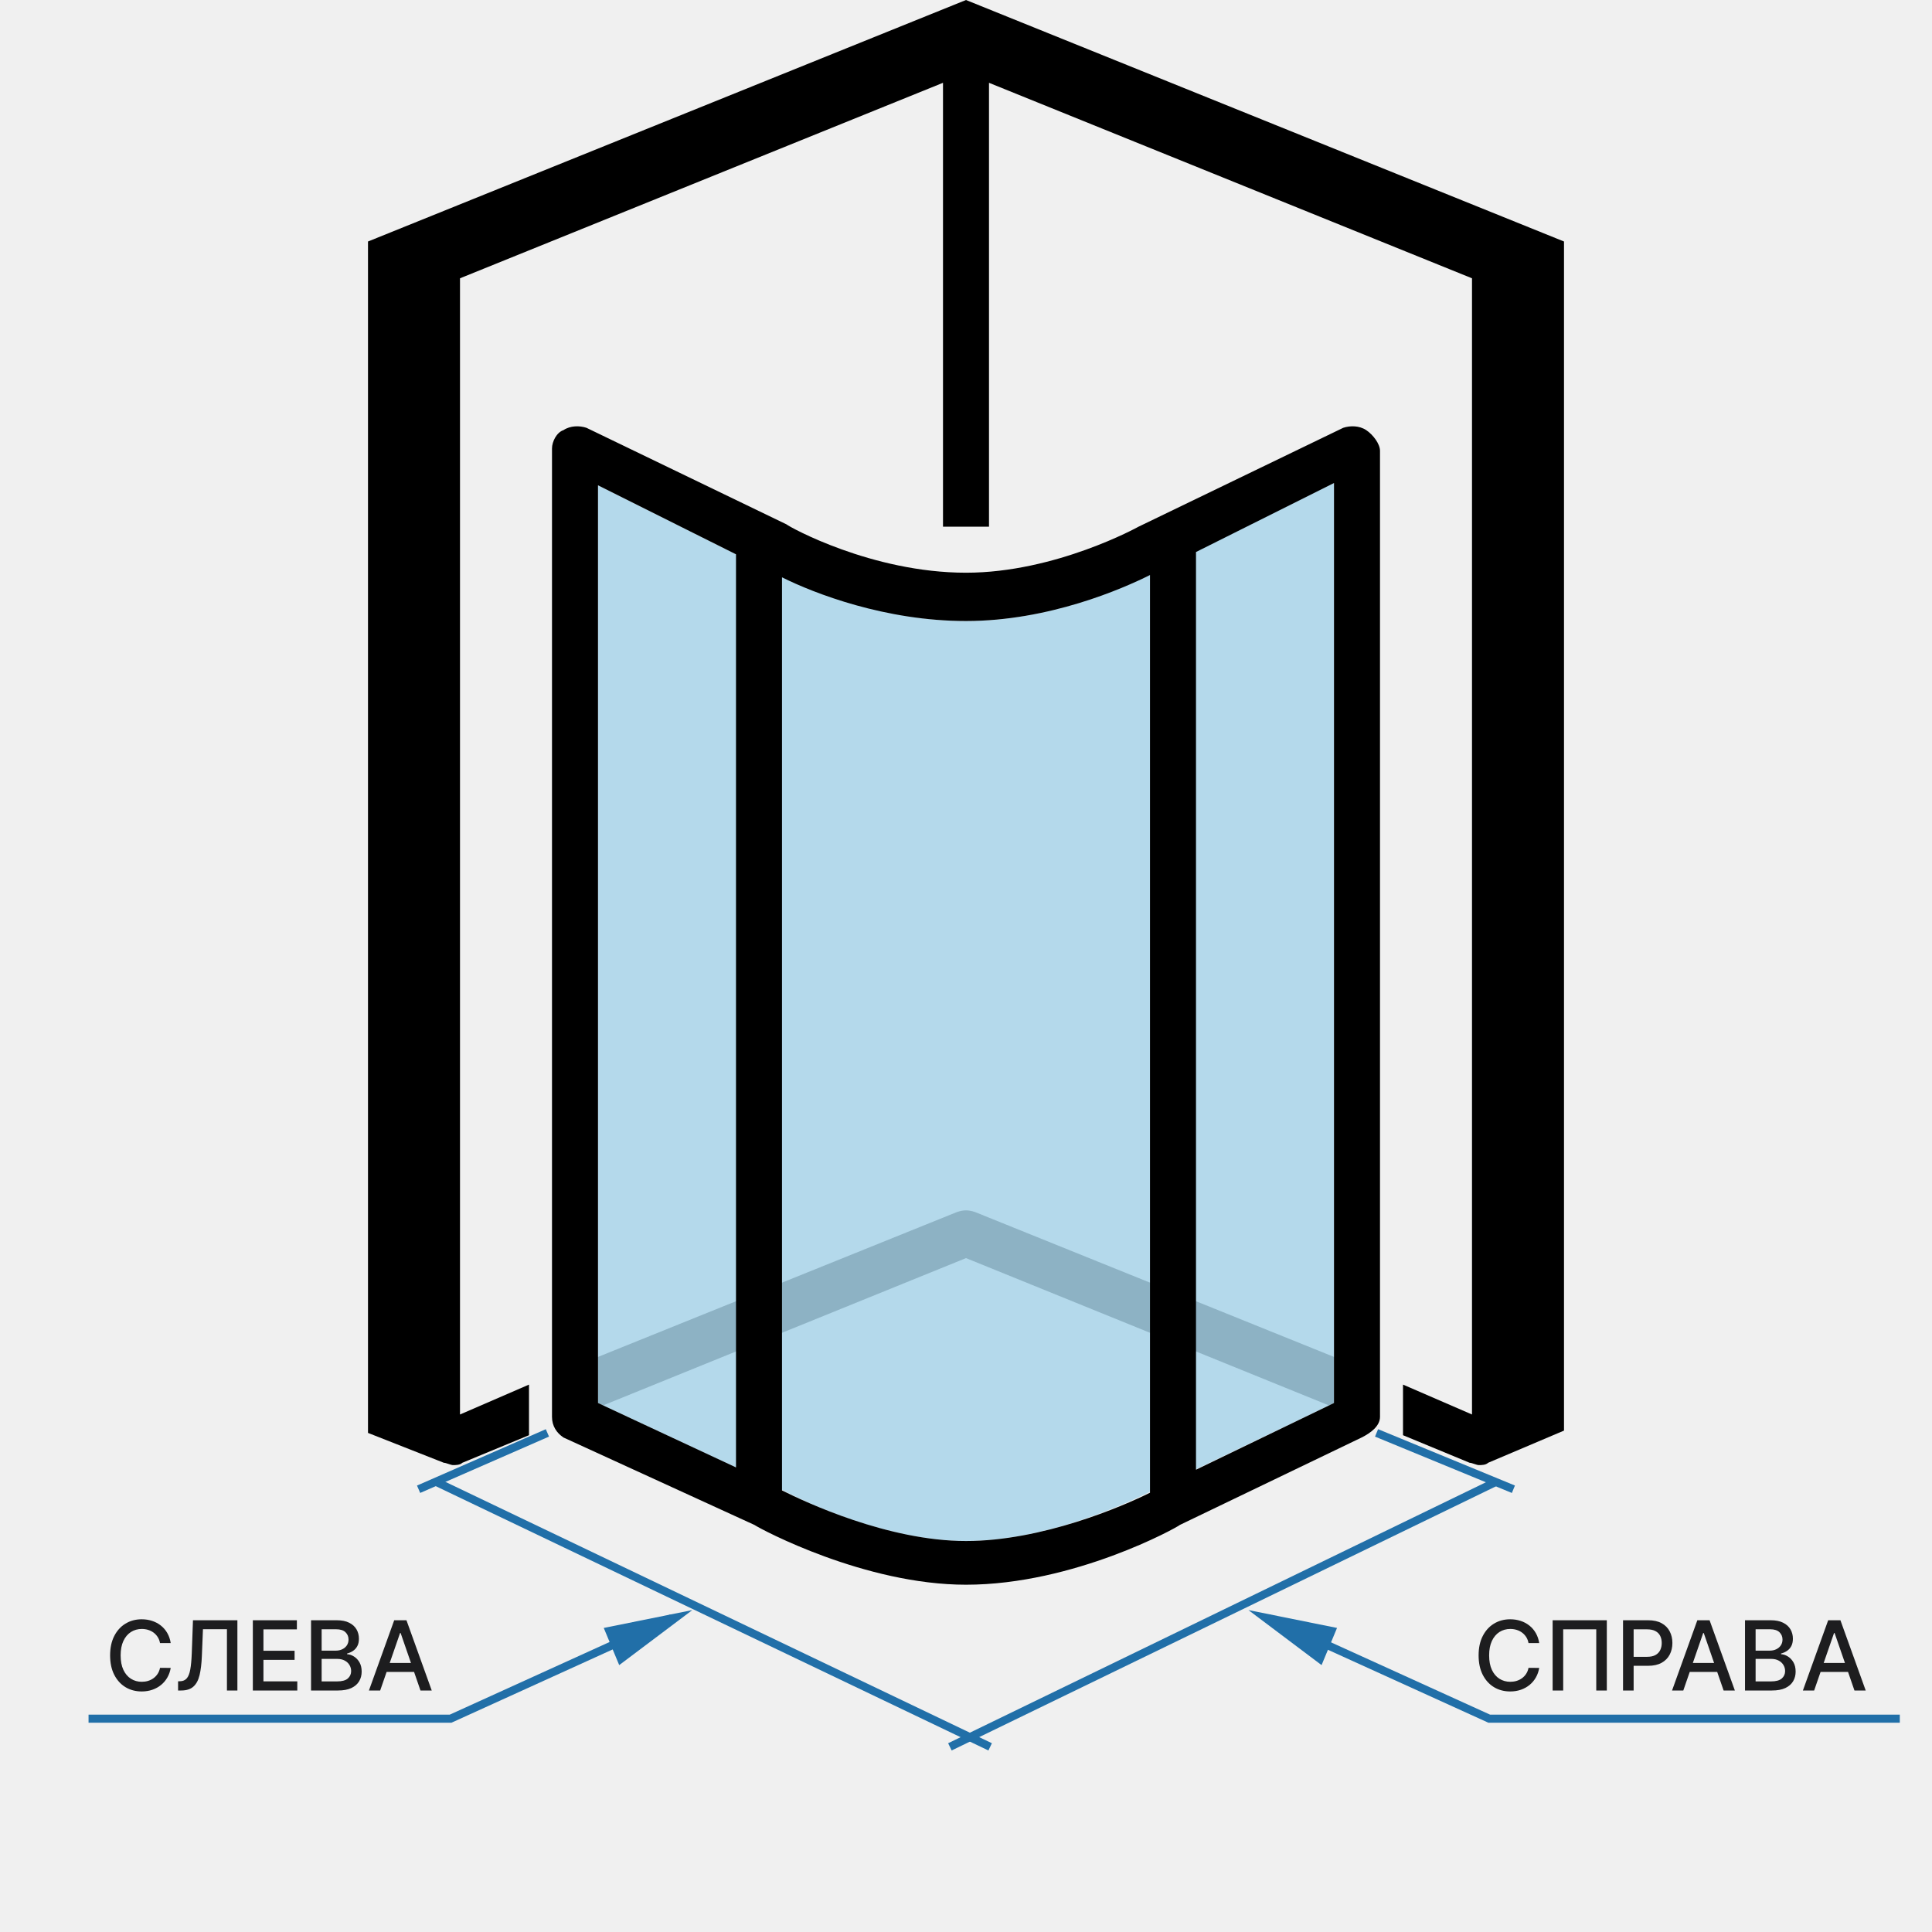
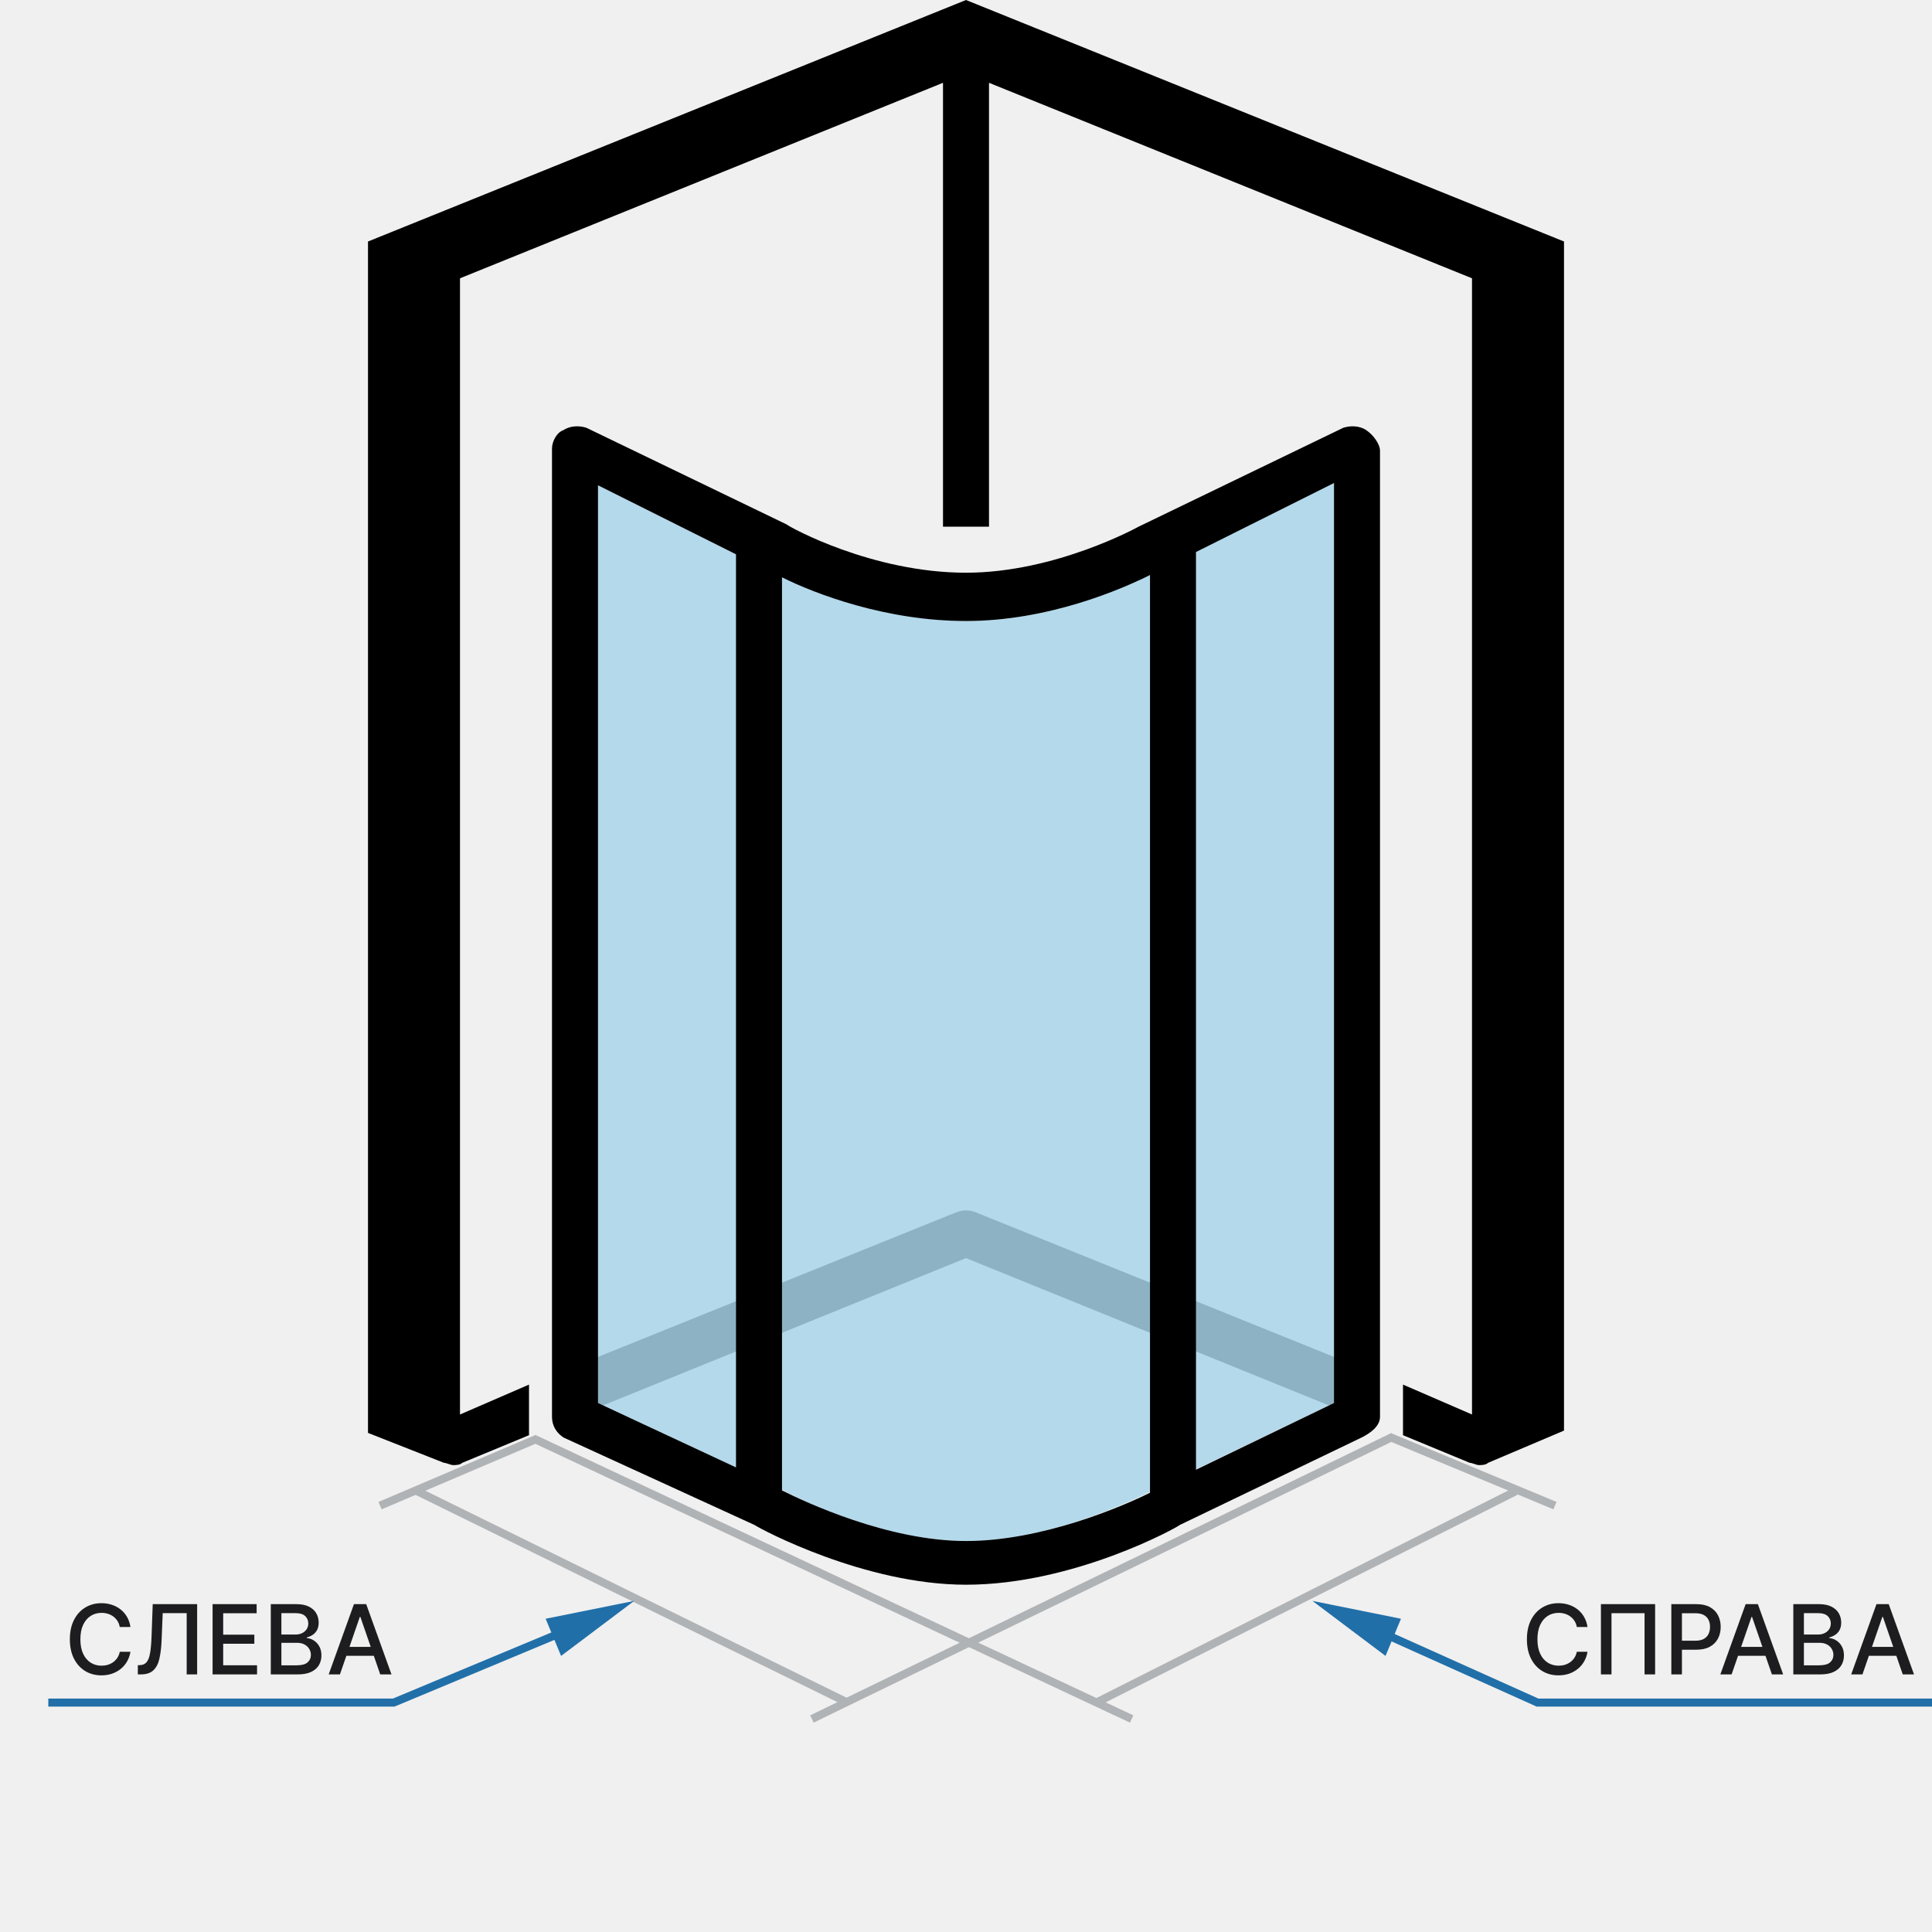
<svg xmlns="http://www.w3.org/2000/svg" width="240" height="240" viewBox="0 0 240 240" fill="none">
-   <path d="M168.571 169.715L121.143 150.572C120.286 150.286 119.714 150.286 118.857 150.572L71.429 169.715V176L120 156.286L168.571 176V169.715Z" fill="#BCBCBC" />
-   <path opacity="0.25" d="M120 77.143C106.857 77.143 95.714 70.857 94.857 70.571L74.286 60.286V174.286L96.286 184.571C96.572 184.857 108.571 191.429 120 191.429C132 191.429 144.286 184.571 144.286 184.571L165.714 174.286V60L144.286 70.571C143.714 70.857 132.857 77.143 120 77.143Z" fill="#0094DD" />
-   <path d="M120 0L45.714 30V171.714V178L55.143 181.714C55.428 181.714 56 182 56.286 182C56.571 182 57.143 182 57.428 181.714L65.714 178.286V172L57.143 175.714V34.571L117.143 10.286V65.429C118 65.429 119.143 65.429 120 65.429C120.857 65.429 122 65.429 122.857 65.429V10.286L182.857 34.571V175.714L174.286 172V178.286L182.571 181.714C182.857 181.714 183.429 182 183.714 182C184 182 184.571 182 184.857 181.714L194.286 177.714V172.857V30L120 0Z" fill="black" />
-   <path d="M169.714 53.43C168.857 52.859 167.714 52.859 166.857 53.145L141.429 65.43C141.429 65.43 131.143 71.145 120 71.145C108.286 71.145 98 65.43 97.714 65.145L72.857 53.145C72 52.859 70.857 52.859 70 53.43C69.143 53.716 68.571 54.859 68.571 55.716V176.002C68.571 177.145 69.143 178.002 70 178.573L93.714 189.43C94.571 190.002 107.429 196.859 120 196.859C133.429 196.859 146.286 189.716 146.571 189.43L169.143 178.573C170.286 178.002 171.429 177.145 171.429 176.002V56.002C171.429 55.145 170.571 54.002 169.714 53.43ZM91.429 182.288L74.286 174.288V60.288L91.429 68.859V182.288ZM97.143 185.145V71.716C101.143 73.716 110 77.145 120 77.145C130.286 77.145 139.429 73.145 142.857 71.43V185.43C139.429 187.145 129.429 191.43 120 191.43C110.286 191.43 100 186.573 97.143 185.145ZM165.714 174.288L148.571 182.573V68.573L165.714 60.002V174.288Z" fill="black" />
-   <path fill-rule="evenodd" clip-rule="evenodd" d="M51.8 184.542L67.8 177.542L68.201 178.458L52.2 185.458L51.8 184.542Z" fill="#216FA8" />
-   <path fill-rule="evenodd" clip-rule="evenodd" d="M188.19 184.538L171.19 177.538L170.81 178.462L187.81 185.462L188.19 184.538Z" fill="#216FA8" />
-   <path fill-rule="evenodd" clip-rule="evenodd" d="M123.216 216.549L54.216 183.549L53.784 184.451L122.784 217.451L123.216 216.549Z" fill="#216FA8" />
-   <path d="M186 184L118 217" stroke="#216FA8" />
-   <path fill-rule="evenodd" clip-rule="evenodd" d="M55.869 213L83.27 200.545L83.684 201.455L56.184 213.955L56.085 214H55.977H11V213H55.869Z" fill="#216FA8" />
-   <path d="M75 202.229L86.005 200.009L76.92 206.845L75 202.229Z" fill="#216FA8" />
-   <path d="M21.207 204.111H19.878C19.827 203.827 19.732 203.577 19.592 203.361C19.453 203.145 19.283 202.962 19.081 202.811C18.879 202.661 18.653 202.547 18.403 202.47C18.156 202.393 17.893 202.355 17.615 202.355C17.112 202.355 16.662 202.482 16.264 202.734C15.869 202.987 15.557 203.358 15.327 203.847C15.099 204.335 14.986 204.932 14.986 205.636C14.986 206.347 15.099 206.946 15.327 207.435C15.557 207.923 15.871 208.293 16.268 208.543C16.666 208.793 17.114 208.918 17.611 208.918C17.886 208.918 18.148 208.881 18.395 208.807C18.645 208.73 18.871 208.618 19.072 208.47C19.274 208.322 19.445 208.142 19.584 207.929C19.726 207.713 19.824 207.466 19.878 207.188L21.207 207.192C21.136 207.621 20.999 208.016 20.794 208.376C20.592 208.734 20.332 209.044 20.014 209.305C19.699 209.564 19.338 209.764 18.932 209.906C18.526 210.048 18.082 210.119 17.602 210.119C16.847 210.119 16.173 209.94 15.582 209.582C14.992 209.222 14.526 208.706 14.185 208.036C13.847 207.365 13.678 206.565 13.678 205.636C13.678 204.705 13.848 203.905 14.189 203.237C14.53 202.567 14.996 202.053 15.587 201.695C16.178 201.334 16.849 201.153 17.602 201.153C18.065 201.153 18.497 201.22 18.898 201.354C19.301 201.484 19.663 201.678 19.984 201.933C20.305 202.186 20.571 202.496 20.781 202.862C20.991 203.226 21.134 203.642 21.207 204.111ZM22.122 210V208.858L22.378 208.849C22.725 208.841 22.997 208.723 23.196 208.496C23.398 208.268 23.544 207.902 23.635 207.396C23.729 206.891 23.791 206.216 23.823 205.372L23.972 201.273H29.49V210H28.191V202.389H25.212L25.076 205.722C25.039 206.656 24.945 207.442 24.794 208.078C24.644 208.712 24.388 209.19 24.027 209.514C23.669 209.838 23.159 210 22.497 210H22.122ZM31.408 210V201.273H36.88V202.406H32.725V205.065H36.594V206.195H32.725V208.866H36.931V210H31.408ZM38.639 210V201.273H41.834C42.454 201.273 42.967 201.375 43.373 201.58C43.779 201.781 44.083 202.055 44.285 202.402C44.486 202.746 44.587 203.134 44.587 203.565C44.587 203.929 44.521 204.236 44.387 204.486C44.254 204.733 44.075 204.932 43.85 205.082C43.629 205.23 43.384 205.338 43.117 205.406V205.491C43.407 205.506 43.69 205.599 43.965 205.773C44.244 205.943 44.474 206.186 44.656 206.501C44.837 206.817 44.928 207.2 44.928 207.652C44.928 208.098 44.823 208.499 44.613 208.854C44.406 209.206 44.084 209.486 43.65 209.693C43.215 209.898 42.66 210 41.984 210H38.639ZM39.955 208.871H41.856C42.486 208.871 42.938 208.749 43.211 208.504C43.484 208.26 43.62 207.955 43.62 207.588C43.62 207.312 43.55 207.06 43.411 206.83C43.272 206.599 43.073 206.416 42.815 206.28C42.559 206.143 42.255 206.075 41.903 206.075H39.955V208.871ZM39.955 205.048H41.719C42.015 205.048 42.281 204.991 42.516 204.878C42.755 204.764 42.944 204.605 43.083 204.401C43.225 204.193 43.296 203.949 43.296 203.668C43.296 203.307 43.17 203.004 42.917 202.76C42.664 202.516 42.276 202.393 41.754 202.393H39.955V205.048ZM47.227 210H45.83L48.97 201.273H50.492L53.632 210H52.234L49.767 202.858H49.699L47.227 210ZM47.462 206.582H51.996V207.69H47.462V206.582Z" fill="#1D1D1F" />
-   <path fill-rule="evenodd" clip-rule="evenodd" d="M185.105 213L157.703 200.545L157.289 201.455L184.789 213.955L184.888 214H184.996H236V213H185.105Z" fill="#216FA8" />
-   <path d="M166.09 202.229L155.084 200.009L164.17 206.845L166.09 202.229Z" fill="#216FA8" />
-   <path d="M191.207 204.111H189.878C189.827 203.827 189.732 203.577 189.592 203.361C189.453 203.145 189.283 202.962 189.081 202.811C188.879 202.661 188.653 202.547 188.403 202.47C188.156 202.393 187.893 202.355 187.615 202.355C187.112 202.355 186.662 202.482 186.264 202.734C185.869 202.987 185.557 203.358 185.327 203.847C185.099 204.335 184.986 204.932 184.986 205.636C184.986 206.347 185.099 206.946 185.327 207.435C185.557 207.923 185.871 208.293 186.268 208.543C186.666 208.793 187.114 208.918 187.611 208.918C187.886 208.918 188.148 208.881 188.395 208.807C188.645 208.73 188.871 208.618 189.072 208.47C189.274 208.322 189.445 208.142 189.584 207.929C189.726 207.713 189.824 207.466 189.878 207.188L191.207 207.192C191.136 207.621 190.999 208.016 190.794 208.376C190.592 208.734 190.332 209.044 190.014 209.305C189.699 209.564 189.338 209.764 188.932 209.906C188.526 210.048 188.082 210.119 187.602 210.119C186.847 210.119 186.173 209.94 185.582 209.582C184.991 209.222 184.526 208.706 184.185 208.036C183.847 207.365 183.678 206.565 183.678 205.636C183.678 204.705 183.848 203.905 184.189 203.237C184.53 202.567 184.996 202.053 185.587 201.695C186.178 201.334 186.849 201.153 187.602 201.153C188.065 201.153 188.497 201.22 188.898 201.354C189.301 201.484 189.663 201.678 189.984 201.933C190.305 202.186 190.571 202.496 190.781 202.862C190.991 203.226 191.134 203.642 191.207 204.111ZM199.605 201.273V210H198.293V202.398H194.185V210H192.873V201.273H199.605ZM201.619 210V201.273H204.73C205.409 201.273 205.971 201.396 206.417 201.643C206.863 201.891 207.197 202.229 207.419 202.658C207.64 203.084 207.751 203.564 207.751 204.098C207.751 204.635 207.639 205.118 207.414 205.547C207.193 205.973 206.858 206.311 206.409 206.561C205.963 206.808 205.402 206.932 204.725 206.932H202.586V205.815H204.606C205.035 205.815 205.383 205.741 205.65 205.594C205.917 205.443 206.113 205.239 206.238 204.98C206.363 204.722 206.426 204.428 206.426 204.098C206.426 203.768 206.363 203.476 206.238 203.22C206.113 202.964 205.916 202.764 205.646 202.619C205.379 202.474 205.027 202.402 204.589 202.402H202.936V210H201.619ZM209.106 210H207.708L210.849 201.273H212.37L215.511 210H214.113L211.646 202.858H211.578L209.106 210ZM209.341 206.582H213.875V207.69H209.341V206.582ZM216.771 210V201.273H219.967C220.587 201.273 221.099 201.375 221.506 201.58C221.912 201.781 222.216 202.055 222.418 202.402C222.619 202.746 222.72 203.134 222.72 203.565C222.72 203.929 222.653 204.236 222.52 204.486C222.386 204.733 222.207 204.932 221.983 205.082C221.761 205.23 221.517 205.338 221.25 205.406V205.491C221.54 205.506 221.822 205.599 222.098 205.773C222.376 205.943 222.607 206.186 222.788 206.501C222.97 206.817 223.061 207.2 223.061 207.652C223.061 208.098 222.956 208.499 222.746 208.854C222.538 209.206 222.217 209.486 221.783 209.693C221.348 209.898 220.793 210 220.116 210H216.771ZM218.088 208.871H219.989C220.619 208.871 221.071 208.749 221.344 208.504C221.616 208.26 221.753 207.955 221.753 207.588C221.753 207.312 221.683 207.06 221.544 206.83C221.405 206.599 221.206 206.416 220.947 206.28C220.692 206.143 220.388 206.075 220.036 206.075H218.088V208.871ZM218.088 205.048H219.852C220.148 205.048 220.413 204.991 220.649 204.878C220.888 204.764 221.077 204.605 221.216 204.401C221.358 204.193 221.429 203.949 221.429 203.668C221.429 203.307 221.303 203.004 221.05 202.76C220.797 202.516 220.409 202.393 219.886 202.393H218.088V205.048ZM225.36 210H223.962L227.103 201.273H228.624L231.765 210H230.367L227.9 202.858H227.832L225.36 210ZM225.594 206.582H230.129V207.69H225.594V206.582Z" fill="#1D1D1F" />
+   <g clip-path="url(#clip0_2231_10387)">
+     <path d="M168.571 169.715L121.143 150.572C120.286 150.286 119.714 150.286 118.857 150.572L71.429 169.715V176L120 156.286L168.571 176V169.715Z" fill="#BCBCBC" />
+     <path opacity="0.25" d="M120 77.143C106.857 77.143 95.714 70.857 94.857 70.571L74.286 60.286V174.286L96.286 184.571C96.572 184.857 108.571 191.429 120 191.429C132 191.429 144.286 184.571 144.286 184.571L165.714 174.286V60L144.286 70.571C143.714 70.857 132.857 77.143 120 77.143Z" fill="#0094DD" />
+     <path d="M120 0L45.714 30V171.714V178L55.143 181.714C55.428 181.714 56 182 56.286 182C56.571 182 57.143 182 57.428 181.714L65.714 178.286V172L57.143 175.714V34.571L117.143 10.286V65.429C118 65.429 119.143 65.429 120 65.429C120.857 65.429 122 65.429 122.857 65.429V10.286L182.857 34.571V175.714L174.286 172V178.286L182.571 181.714C182.857 181.714 183.429 182 183.714 182C184 182 184.571 182 184.857 181.714L194.286 177.714V172.857V30L120 0Z" fill="black" />
+     <path d="M169.714 53.43C168.857 52.859 167.714 52.859 166.857 53.145L141.429 65.43C141.429 65.43 131.143 71.145 120 71.145C108.286 71.145 98 65.43 97.714 65.145L72.857 53.145C72 52.859 70.857 52.859 70 53.43C69.143 53.716 68.571 54.859 68.571 55.716V176.002C68.571 177.145 69.143 178.002 70 178.573L93.714 189.43C94.571 190.002 107.429 196.859 120 196.859C133.429 196.859 146.286 189.716 146.571 189.43L169.143 178.573C170.286 178.002 171.429 177.145 171.429 176.002V56.002C171.429 55.145 170.571 54.002 169.714 53.43ZM91.429 182.288L74.286 174.288V60.288L91.429 68.859V182.288ZM97.143 185.145V71.716C101.143 73.716 110 77.145 120 77.145C130.286 77.145 139.429 73.145 142.857 71.43V185.43C139.429 187.145 129.429 191.43 120 191.43C110.286 191.43 100 186.573 97.143 185.145ZM165.714 174.288L148.571 182.573V68.573L165.714 60.002V174.288Z" fill="black" />
+     <path d="M172.641 178.504L193.162 187.033" stroke="#B0B3B6" />
+     <path d="M66.733 178.715L47.21 187.036" stroke="#B0B3B6" />
+     <path d="M66.3 178.707L140.578 213.539" stroke="#B0B3B6" />
+     <path d="M51.587 185.124L105.281 211.506" stroke="#B0B3B6" />
+     <path d="M173.058 178.458L100.859 213.539" stroke="#B0B3B6" />
+     <path d="M188.307 185.235L136.175 211.506" stroke="#B0B3B6" />
+     <path fill-rule="evenodd" clip-rule="evenodd" d="M48.809 211L74.953 200.092L75.338 201.015L49.102 211.961L49.01 212H48.91H6V211H48.809Z" fill="#216FA8" />
+     <path d="M67.781 201.087L78.786 198.868L69.7 205.704L67.781 201.087Z" fill="#216FA8" />
+     <path d="M16.207 202.111H14.878C14.827 201.827 14.732 201.577 14.592 201.361C14.453 201.145 14.283 200.962 14.081 200.811C13.879 200.661 13.653 200.547 13.403 200.47C13.156 200.393 12.893 200.355 12.615 200.355C12.112 200.355 11.662 200.482 11.264 200.734C10.869 200.987 10.557 201.358 10.327 201.847C10.099 202.335 9.986 202.932 9.986 203.636C9.986 204.347 10.099 204.946 10.327 205.435C10.557 205.923 10.871 206.293 11.268 206.543C11.666 206.793 12.114 206.918 12.611 206.918C12.886 206.918 13.148 206.881 13.395 206.807C13.645 206.73 13.871 206.618 14.072 206.47C14.274 206.322 14.445 206.142 14.584 205.929C14.726 205.713 14.824 205.466 14.878 205.188L16.207 205.192C16.136 205.621 15.999 206.016 15.794 206.376C15.592 206.734 15.332 207.044 15.014 207.305C14.699 207.564 14.338 207.764 13.932 207.906C13.526 208.048 13.082 208.119 12.602 208.119C11.847 208.119 11.173 207.94 10.582 207.582C9.991 207.222 9.526 206.706 9.185 206.036C8.847 205.365 8.678 204.565 8.678 203.636C8.678 202.705 8.848 201.905 9.189 201.237C9.53 200.567 9.996 200.053 10.587 199.695C11.178 199.334 11.849 199.153 12.602 199.153C13.065 199.153 13.497 199.22 13.898 199.354C14.301 199.484 14.663 199.678 14.984 199.933C15.305 200.186 15.571 200.496 15.781 200.862C15.992 201.226 16.134 201.642 16.207 202.111ZM17.122 208V206.858L17.378 206.849C17.725 206.841 17.997 206.723 18.196 206.496C18.398 206.268 18.544 205.902 18.635 205.396C18.729 204.891 18.791 204.216 18.823 203.372L18.972 199.273H24.49V208H23.191V200.389H20.212L20.076 203.722C20.039 204.656 19.945 205.442 19.794 206.078C19.644 206.712 19.388 207.19 19.027 207.514C18.669 207.838 18.159 208 17.497 208H17.122ZM26.408 208V199.273H31.88V200.406H27.725V203.065H31.594V204.195H27.725V206.866H31.931V208H26.408ZM33.639 208V199.273H36.834C37.454 199.273 37.967 199.375 38.373 199.58C38.779 199.781 39.083 200.055 39.285 200.402C39.486 200.746 39.587 201.134 39.587 201.565C39.587 201.929 39.521 202.236 39.387 202.486C39.254 202.733 39.075 202.932 38.85 203.082C38.629 203.23 38.384 203.338 38.117 203.406V203.491C38.407 203.506 38.69 203.599 38.965 203.773C39.244 203.943 39.474 204.186 39.656 204.501C39.837 204.817 39.928 205.2 39.928 205.652C39.928 206.098 39.823 206.499 39.613 206.854C39.406 207.206 39.084 207.486 38.65 207.693C38.215 207.898 37.66 208 36.984 208H33.639ZM34.955 206.871H36.856C37.486 206.871 37.938 206.749 38.211 206.504C38.484 206.26 38.62 205.955 38.62 205.588C38.62 205.312 38.55 205.06 38.411 204.83C38.272 204.599 38.073 204.416 37.815 204.28C37.559 204.143 37.255 204.075 36.903 204.075H34.955V206.871ZM34.955 203.048H36.719C37.015 203.048 37.281 202.991 37.516 202.878C37.755 202.764 37.944 202.605 38.083 202.401C38.225 202.193 38.296 201.949 38.296 201.668C38.296 201.307 38.17 201.004 37.917 200.76C37.664 200.516 37.276 200.393 36.754 200.393H34.955V203.048ZM42.227 208H40.83L43.97 199.273H45.492L48.632 208H47.234L44.767 200.858H44.699L42.227 208ZM42.462 204.582H46.996V205.69H42.462V204.582Z" fill="#1D1D1F" />
+     <path fill-rule="evenodd" clip-rule="evenodd" d="M191.104 211L168.65 200.913L168.24 201.825L190.791 211.956L190.889 212H190.996H242V211H191.104Z" fill="#216FA8" />
+     <path d="M174.035 201.087L163.03 198.868L172.116 205.704L174.035 201.087Z" fill="#216FA8" />
+     <path d="M197.207 202.111H195.878C195.827 201.827 195.732 201.577 195.592 201.361C195.453 201.145 195.283 200.962 195.081 200.811C194.879 200.661 194.653 200.547 194.403 200.47C194.156 200.393 193.893 200.355 193.615 200.355C193.112 200.355 192.662 200.482 192.264 200.734C191.869 200.987 191.557 201.358 191.327 201.847C191.099 202.335 190.986 202.932 190.986 203.636C190.986 204.347 191.099 204.946 191.327 205.435C191.557 205.923 191.871 206.293 192.268 206.543C192.666 206.793 193.114 206.918 193.611 206.918C193.886 206.918 194.148 206.881 194.395 206.807C194.645 206.73 194.871 206.618 195.072 206.47C195.274 206.322 195.445 206.142 195.584 205.929C195.726 205.713 195.824 205.466 195.878 205.188L197.207 205.192C197.136 205.621 196.999 206.016 196.794 206.376C196.592 206.734 196.332 207.044 196.014 207.305C195.699 207.564 195.338 207.764 194.932 207.906C194.526 208.048 194.082 208.119 193.602 208.119C192.847 208.119 192.173 207.94 191.582 207.582C190.991 207.222 190.526 206.706 190.185 206.036C189.847 205.365 189.678 204.565 189.678 203.636C189.678 202.705 189.848 201.905 190.189 201.237C190.53 200.567 190.996 200.053 191.587 199.695C192.178 199.334 192.849 199.153 193.602 199.153C194.065 199.153 194.497 199.22 194.898 199.354C195.301 199.484 195.663 199.678 195.984 199.933C196.305 200.186 196.571 200.496 196.781 200.862C196.991 201.226 197.134 201.642 197.207 202.111ZM205.605 199.273V208H204.293V200.398H200.185V208H198.873V199.273H205.605ZM207.619 208V199.273H210.73C211.409 199.273 211.971 199.396 212.417 199.643C212.863 199.891 213.197 200.229 213.419 200.658C213.64 201.084 213.751 201.564 213.751 202.098C213.751 202.635 213.639 203.118 213.414 203.547C213.193 203.973 212.858 204.311 212.409 204.561C211.963 204.808 211.402 204.932 210.725 204.932H208.586V203.815H210.606C211.035 203.815 211.383 203.741 211.65 203.594C211.917 203.443 212.113 203.239 212.238 202.98C212.363 202.722 212.426 202.428 212.426 202.098C212.426 201.768 212.363 201.476 212.238 201.22C212.113 200.964 211.916 200.764 211.646 200.619C211.379 200.474 211.027 200.402 210.589 200.402H208.936V208H207.619ZM215.106 208H213.708L216.849 199.273H218.37L221.511 208H220.113L217.646 200.858H217.578L215.106 208ZM215.341 204.582H219.875V205.69H215.341V204.582ZM222.771 208V199.273H225.967C226.587 199.273 227.099 199.375 227.506 199.58C227.912 199.781 228.216 200.055 228.418 200.402C228.619 200.746 228.72 201.134 228.72 201.565C228.72 201.929 228.653 202.236 228.52 202.486C228.386 202.733 228.207 202.932 227.983 203.082C227.761 203.23 227.517 203.338 227.25 203.406V203.491C227.54 203.506 227.822 203.599 228.098 203.773C228.376 203.943 228.607 204.186 228.788 204.501C228.97 204.817 229.061 205.2 229.061 205.652C229.061 206.098 228.956 206.499 228.746 206.854C228.538 207.206 228.217 207.486 227.783 207.693C227.348 207.898 226.793 208 226.116 208H222.771ZM224.088 206.871H225.989C226.619 206.871 227.071 206.749 227.344 206.504C227.616 206.26 227.753 205.955 227.753 205.588C227.753 205.312 227.683 205.06 227.544 204.83C227.405 204.599 227.206 204.416 226.947 204.28C226.692 204.143 226.388 204.075 226.036 204.075H224.088V206.871ZM224.088 203.048H225.852C226.148 203.048 226.413 202.991 226.649 202.878C226.888 202.764 227.077 202.605 227.216 202.401C227.358 202.193 227.429 201.949 227.429 201.668C227.429 201.307 227.303 201.004 227.05 200.76C226.797 200.516 226.409 200.393 225.886 200.393H224.088V203.048ZM231.36 208H229.962L233.103 199.273H234.624L237.765 208H236.367L233.9 200.858H233.832L231.36 208ZM231.594 204.582H236.129V205.69H231.594V204.582Z" fill="#1D1D1F" />
+   </g>
+   <defs>
+     <clipPath id="clip0_2231_10387">
+       <rect width="240" height="240" fill="white" />
+     </clipPath>
+   </defs>
</svg>
